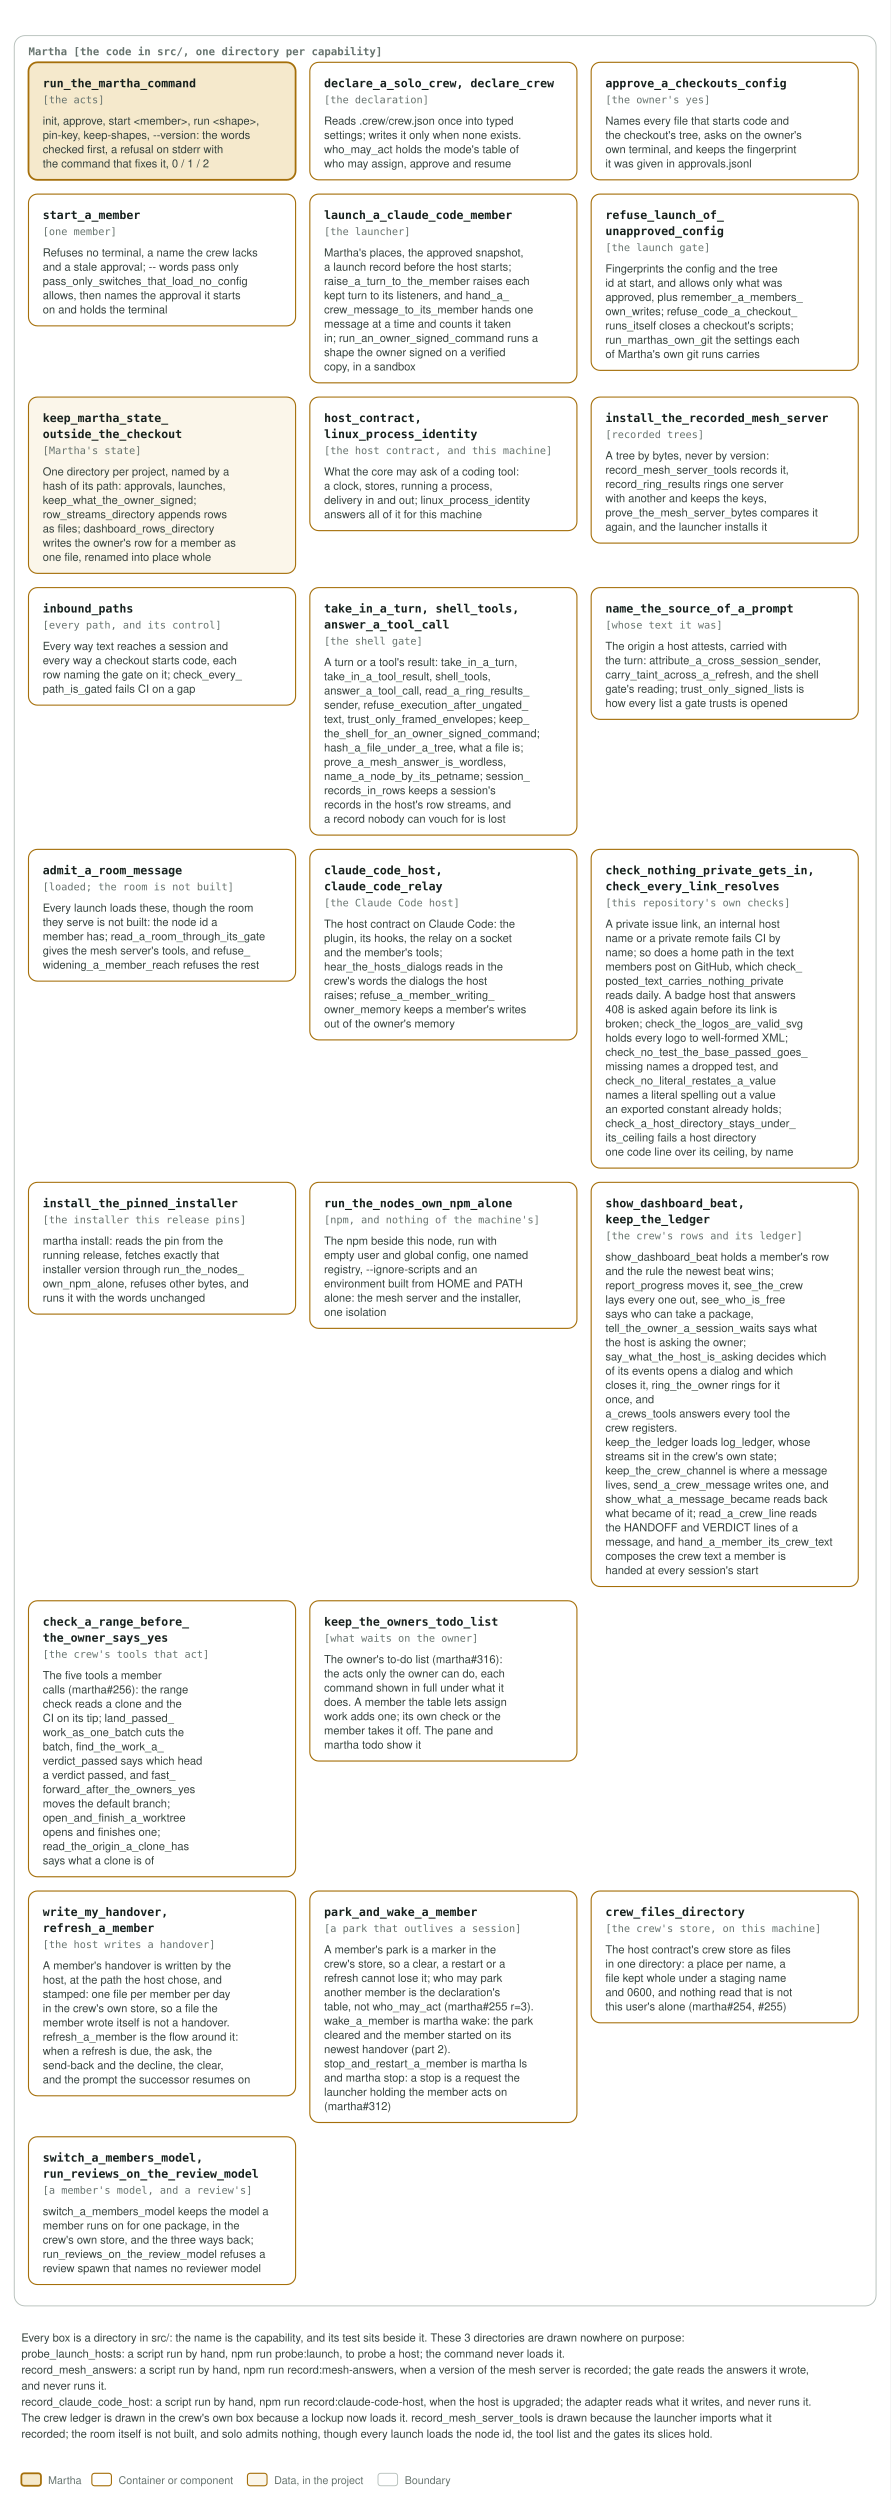
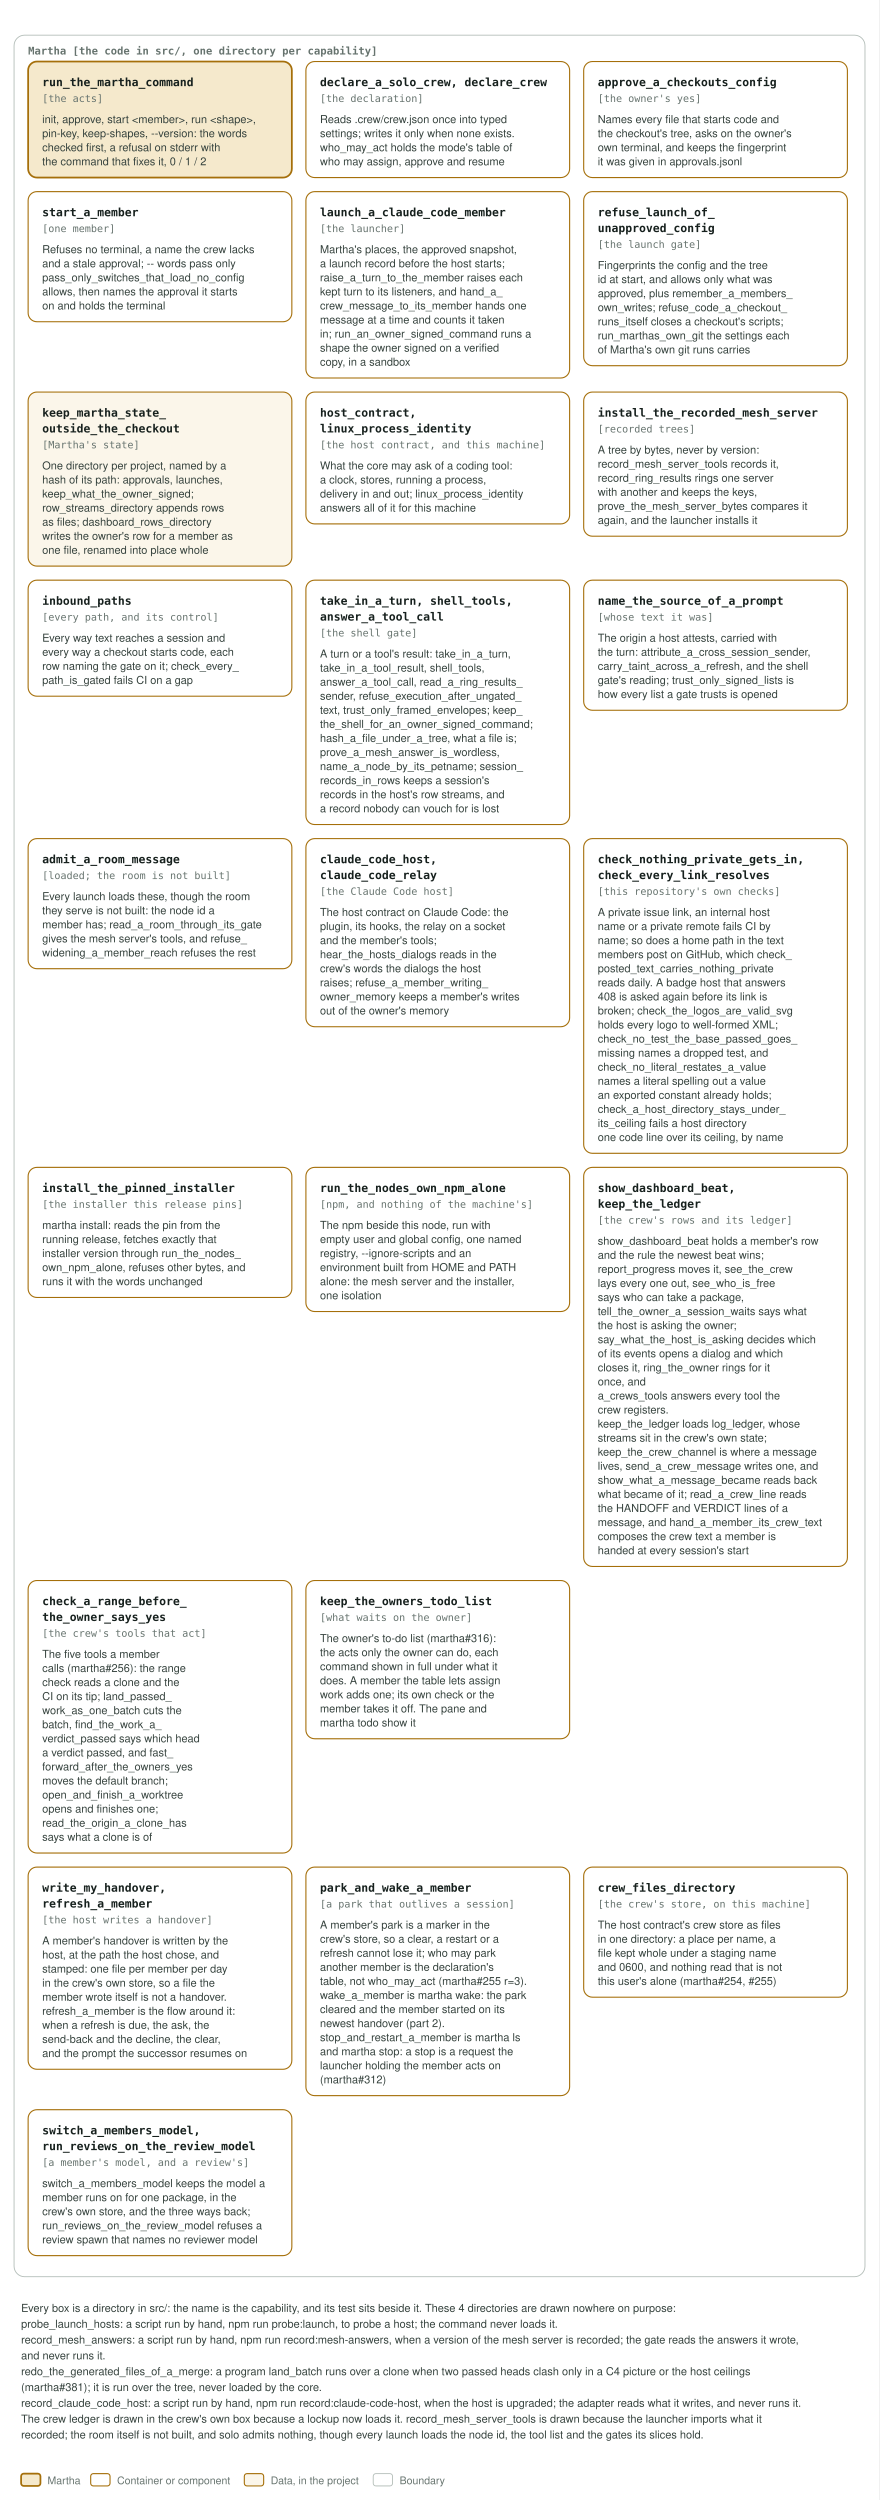
- <svg xmlns="http://www.w3.org/2000/svg" viewBox="0 0 1000 2808" role="img" aria-label="Martha components">
+ <svg xmlns="http://www.w3.org/2000/svg" viewBox="0 0 1000 2844" role="img" aria-label="Martha components">
  <style>
.t-name { font-family: "Atkinson Hyperlegible", "Segoe UI", system-ui, -apple-system, Helvetica, Arial, sans-serif; font-size: 15px; font-weight: 700; }
.t-desc { font-family: "Atkinson Hyperlegible", "Segoe UI", system-ui, -apple-system, Helvetica, Arial, sans-serif; font-size: 12.5px; }
.t-rel { font-family: "Atkinson Hyperlegible", "Segoe UI", system-ui, -apple-system, Helvetica, Arial, sans-serif; font-size: 11.5px; paint-order: stroke; stroke-width: 4px; stroke-linejoin: round; }
.t-code { font-family: "JetBrains Mono", ui-monospace, Menlo, Consolas, monospace; font-size: 13px; font-weight: 600; }
.t-type { font-family: "JetBrains Mono", ui-monospace, Menlo, Consolas, monospace; font-size: 11.5px; }
.t-bound { font-family: "JetBrains Mono", ui-monospace, Menlo, Consolas, monospace; font-size: 12px; font-weight: 600; }
.t-leg { font-family: "Atkinson Hyperlegible", "Segoe UI", system-ui, -apple-system, Helvetica, Arial, sans-serif; font-size: 12px; }
.edge { fill: none; stroke-width: 1.25; }
.edge-team { fill: none; stroke-width: 1.25; stroke-dasharray: 5 4; }
.bg { fill: #FFFFFF; }
.b-sys { fill: #F5E9CC; stroke: #A56F0A; stroke-width: 2; }
.b-per { fill: #E3EBF2; stroke: #3B5B7A; stroke-width: 1.25; }
.b-mac { fill: #E6E4EE; stroke: #5E5A78; stroke-width: 1.25; stroke-dasharray: 5 4; }
.b-ext { fill: #ECEFED; stroke: #8A9791; stroke-width: 1.25; }
.b-cmp { fill: #FFFFFF; stroke: #A56F0A; stroke-width: 1.25; }
.b-dat { fill: #FBF6EA; stroke: #A56F0A; stroke-width: 1.25; }
.b-team { fill: #FFFFFF; stroke: #5E5A78; stroke-width: 1.25; stroke-dasharray: 5 4; }
.b-later { fill: #F3F4F3; stroke: #8A9791; stroke-width: 1.25; stroke-dasharray: 5 4; }
.bound { fill: none; stroke: #B3BDB8; stroke-width: 1; }
.head { fill: #3B5B7A; }
.t-name, .t-code { fill: #16201D; }
.t-type, .t-bound, .t-leg { fill: #66736E; }
.t-desc { fill: #34413C; }
.t-rel { fill: #66736E; stroke: #FFFFFF; }
.edge, .edge-team { stroke: #8A9791; }
.arrowhead { fill: #8A9791; }
@media (prefers-color-scheme: dark) {
.bg { fill: #171F1C; }
.b-sys { fill: #3A2E13; stroke: #E3AA3C; }
.b-per { fill: #1D2A36; stroke: #8EB4D8; }
.b-mac { fill: #26243A; stroke: #A9A4C8; }
.b-ext { fill: #1C2421; stroke: #7D8B85; }
.b-cmp { fill: #171F1C; stroke: #E3AA3C; }
.b-dat { fill: #2A2414; stroke: #E3AA3C; }
.b-team { fill: #171F1C; stroke: #A9A4C8; }
.b-later { fill: #1C2421; stroke: #7D8B85; }
.bound { stroke: #4A5752; }
.head { fill: #8EB4D8; }
.t-name, .t-code { fill: #E6ECE9; }
.t-type, .t-bound, .t-leg { fill: #93A09A; }
.t-desc { fill: #C3CDC8; }
.t-rel { fill: #93A09A; stroke: #171F1C; }
.edge, .edge-team { stroke: #7D8B85; }
.arrowhead { fill: #7D8B85; }
}
</style>
  <defs>
    <marker id="a" viewBox="0 0 10 10" refX="9" refY="5" markerWidth="7" markerHeight="7" orient="auto-start-reverse">
      <path class="arrowhead" d="M0 0L10 5L0 10z" />
    </marker>
  </defs>
-   <rect class="bg" x="0" y="0" width="1000" height="2808" />
+   <rect class="bg" x="0" y="0" width="1000" height="2844" />
  <rect class="b-sys" x="32" y="70" width="300" height="132" rx="10" />
  <text class="t-code" x="48" y="98">run_the_martha_command</text>
  <text class="t-type" x="48" y="116">[the acts]</text>
  <text class="t-desc" x="48" y="140">init, approve, start &lt;member&gt;, run &lt;shape&gt;,</text>
  <text class="t-desc" x="48" y="156">pin-key, keep-shapes, --version: the words</text>
  <text class="t-desc" x="48" y="172">checked first, a refusal on stderr with</text>
  <text class="t-desc" x="48" y="188">the command that fixes it, 0 / 1 / 2</text>
  <rect class="b-cmp" x="348" y="70" width="300" height="132" rx="10" />
  <text class="t-code" x="364" y="98">declare_a_solo_crew, declare_crew</text>
  <text class="t-type" x="364" y="116">[the declaration]</text>
  <text class="t-desc" x="364" y="140">Reads .crew/crew.json once into typed</text>
  <text class="t-desc" x="364" y="156">settings; writes it only when none exists.</text>
  <text class="t-desc" x="364" y="172">who_may_act holds the mode's table of</text>
  <text class="t-desc" x="364" y="188">who may assign, approve and resume</text>
  <rect class="b-cmp" x="664" y="70" width="300" height="132" rx="10" />
  <text class="t-code" x="680" y="98">approve_a_checkouts_config</text>
  <text class="t-type" x="680" y="116">[the owner's yes]</text>
  <text class="t-desc" x="680" y="140">Names every file that starts code and</text>
  <text class="t-desc" x="680" y="156">the checkout's tree, asks on the owner's</text>
  <text class="t-desc" x="680" y="172">own terminal, and keeps the fingerprint</text>
  <text class="t-desc" x="680" y="188">it was given in approvals.jsonl</text>
  <rect class="b-cmp" x="32" y="218" width="300" height="148" rx="10" />
  <text class="t-code" x="48" y="246">start_a_member</text>
  <text class="t-type" x="48" y="264">[one member]</text>
  <text class="t-desc" x="48" y="288">Refuses no terminal, a name the crew lacks</text>
  <text class="t-desc" x="48" y="304">and a stale approval; -- words pass only</text>
  <text class="t-desc" x="48" y="320">pass_only_switches_that_load_no_config</text>
  <text class="t-desc" x="48" y="336">allows, then names the approval it starts</text>
  <text class="t-desc" x="48" y="352">on and holds the terminal</text>
  <rect class="b-cmp" x="348" y="218" width="300" height="212" rx="10" />
  <text class="t-code" x="364" y="246">launch_a_claude_code_member</text>
  <text class="t-type" x="364" y="264">[the launcher]</text>
  <text class="t-desc" x="364" y="288">Martha's places, the approved snapshot,</text>
  <text class="t-desc" x="364" y="304">a launch record before the host starts;</text>
  <text class="t-desc" x="364" y="320">raise_a_turn_to_the_member raises each</text>
  <text class="t-desc" x="364" y="336">kept turn to its listeners, and hand_a_</text>
  <text class="t-desc" x="364" y="352">crew_message_to_its_member hands one</text>
  <text class="t-desc" x="364" y="368">message at a time and counts it taken</text>
  <text class="t-desc" x="364" y="384">in; run_an_owner_signed_command runs a</text>
  <text class="t-desc" x="364" y="400">shape the owner signed on a verified</text>
  <text class="t-desc" x="364" y="416">copy, in a sandbox</text>
  <rect class="b-cmp" x="664" y="218" width="300" height="198" rx="10" />
  <text class="t-code" x="680" y="246">refuse_launch_of_</text>
  <text class="t-code" x="680" y="264">unapproved_config</text>
  <text class="t-type" x="680" y="282">[the launch gate]</text>
  <text class="t-desc" x="680" y="306">Fingerprints the config and the tree</text>
  <text class="t-desc" x="680" y="322">id at start, and allows only what was</text>
  <text class="t-desc" x="680" y="338">approved, plus remember_a_members_</text>
  <text class="t-desc" x="680" y="354">own_writes; refuse_code_a_checkout_</text>
  <text class="t-desc" x="680" y="370">runs_itself closes a checkout's scripts;</text>
  <text class="t-desc" x="680" y="386">run_marthas_own_git the settings each</text>
  <text class="t-desc" x="680" y="402">of Martha's own git runs carries</text>
  <rect class="b-dat" x="32" y="446" width="300" height="198" rx="10" />
  <text class="t-code" x="48" y="474">keep_martha_state_</text>
  <text class="t-code" x="48" y="492">outside_the_checkout</text>
  <text class="t-type" x="48" y="510">[Martha's state]</text>
  <text class="t-desc" x="48" y="534">One directory per project, named by a</text>
  <text class="t-desc" x="48" y="550">hash of its path: approvals, launches,</text>
  <text class="t-desc" x="48" y="566">keep_what_the_owner_signed;</text>
  <text class="t-desc" x="48" y="582">row_streams_directory appends rows</text>
  <text class="t-desc" x="48" y="598">as files; dashboard_rows_directory</text>
  <text class="t-desc" x="48" y="614">writes the owner's row for a member as</text>
  <text class="t-desc" x="48" y="630">one file, renamed into place whole</text>
  <rect class="b-cmp" x="348" y="446" width="300" height="150" rx="10" />
  <text class="t-code" x="364" y="474">host_contract,</text>
  <text class="t-code" x="364" y="492">linux_process_identity</text>
  <text class="t-type" x="364" y="510">[the host contract, and this machine]</text>
  <text class="t-desc" x="364" y="534">What the core may ask of a coding tool:</text>
  <text class="t-desc" x="364" y="550">a clock, stores, running a process,</text>
  <text class="t-desc" x="364" y="566">delivery in and out; linux_process_identity</text>
  <text class="t-desc" x="364" y="582">answers all of it for this machine</text>
  <rect class="b-cmp" x="664" y="446" width="300" height="164" rx="10" />
  <text class="t-code" x="680" y="474">install_the_recorded_mesh_server</text>
  <text class="t-type" x="680" y="492">[recorded trees]</text>
  <text class="t-desc" x="680" y="516">A tree by bytes, never by version:</text>
  <text class="t-desc" x="680" y="532">record_mesh_server_tools records it,</text>
  <text class="t-desc" x="680" y="548">record_ring_results rings one server</text>
  <text class="t-desc" x="680" y="564">with another and keeps the keys,</text>
  <text class="t-desc" x="680" y="580">prove_the_mesh_server_bytes compares it</text>
  <text class="t-desc" x="680" y="596">again, and the launcher installs it</text>
  <rect class="b-cmp" x="32" y="660" width="300" height="132" rx="10" />
  <text class="t-code" x="48" y="688">inbound_paths</text>
  <text class="t-type" x="48" y="706">[every path, and its control]</text>
  <text class="t-desc" x="48" y="730">Every way text reaches a session and</text>
  <text class="t-desc" x="48" y="746">every way a checkout starts code, each</text>
  <text class="t-desc" x="48" y="762">row naming the gate on it; check_every_</text>
  <text class="t-desc" x="48" y="778">path_is_gated fails CI on a gap</text>
  <rect class="b-cmp" x="348" y="660" width="300" height="278" rx="10" />
  <text class="t-code" x="364" y="688">take_in_a_turn, shell_tools,</text>
  <text class="t-code" x="364" y="706">answer_a_tool_call</text>
  <text class="t-type" x="364" y="724">[the shell gate]</text>
  <text class="t-desc" x="364" y="748">A turn or a tool's result: take_in_a_turn,</text>
  <text class="t-desc" x="364" y="764">take_in_a_tool_result, shell_tools,</text>
  <text class="t-desc" x="364" y="780">answer_a_tool_call, read_a_ring_results_</text>
  <text class="t-desc" x="364" y="796">sender, refuse_execution_after_ungated_</text>
  <text class="t-desc" x="364" y="812">text, trust_only_framed_envelopes; keep_</text>
  <text class="t-desc" x="364" y="828">the_shell_for_an_owner_signed_command;</text>
  <text class="t-desc" x="364" y="844">hash_a_file_under_a_tree, what a file is;</text>
  <text class="t-desc" x="364" y="860">prove_a_mesh_answer_is_wordless,</text>
  <text class="t-desc" x="364" y="876">name_a_node_by_its_petname; session_</text>
  <text class="t-desc" x="364" y="892">records_in_rows keeps a session's</text>
  <text class="t-desc" x="364" y="908">records in the host's row streams, and</text>
  <text class="t-desc" x="364" y="924">a record nobody can vouch for is lost</text>
  <rect class="b-cmp" x="664" y="660" width="300" height="148" rx="10" />
  <text class="t-code" x="680" y="688">name_the_source_of_a_prompt</text>
  <text class="t-type" x="680" y="706">[whose text it was]</text>
  <text class="t-desc" x="680" y="730">The origin a host attests, carried with</text>
  <text class="t-desc" x="680" y="746">the turn: attribute_a_cross_session_sender,</text>
  <text class="t-desc" x="680" y="762">carry_taint_across_a_refresh, and the shell</text>
  <text class="t-desc" x="680" y="778">gate's reading; trust_only_signed_lists is</text>
  <text class="t-desc" x="680" y="794">how every list a gate trusts is opened</text>
  <rect class="b-cmp" x="32" y="954" width="300" height="148" rx="10" />
  <text class="t-code" x="48" y="982">admit_a_room_message</text>
  <text class="t-type" x="48" y="1000">[loaded; the room is not built]</text>
  <text class="t-desc" x="48" y="1024">Every launch loads these, though the room</text>
  <text class="t-desc" x="48" y="1040">they serve is not built: the node id a</text>
  <text class="t-desc" x="48" y="1056">member has; read_a_room_through_its_gate</text>
  <text class="t-desc" x="48" y="1072">gives the mesh server's tools, and refuse_</text>
  <text class="t-desc" x="48" y="1088">widening_a_member_reach refuses the rest</text>
  <rect class="b-cmp" x="348" y="954" width="300" height="214" rx="10" />
  <text class="t-code" x="364" y="982">claude_code_host,</text>
  <text class="t-code" x="364" y="1000">claude_code_relay</text>
  <text class="t-type" x="364" y="1018">[the Claude Code host]</text>
  <text class="t-desc" x="364" y="1042">The host contract on Claude Code: the</text>
  <text class="t-desc" x="364" y="1058">plugin, its hooks, the relay on a socket</text>
  <text class="t-desc" x="364" y="1074">and the member's tools;</text>
  <text class="t-desc" x="364" y="1090">hear_the_hosts_dialogs reads in the</text>
  <text class="t-desc" x="364" y="1106">crew's words the dialogs the host</text>
  <text class="t-desc" x="364" y="1122">raises; refuse_a_member_writing_</text>
  <text class="t-desc" x="364" y="1138">owner_memory keeps a member's writes</text>
  <text class="t-desc" x="364" y="1154">out of the owner's memory</text>
  <rect class="b-cmp" x="664" y="954" width="300" height="358" rx="10" />
  <text class="t-code" x="680" y="982">check_nothing_private_gets_in,</text>
  <text class="t-code" x="680" y="1000">check_every_link_resolves</text>
  <text class="t-type" x="680" y="1018">[this repository's own checks]</text>
  <text class="t-desc" x="680" y="1042">A private issue link, an internal host</text>
  <text class="t-desc" x="680" y="1058">name or a private remote fails CI by</text>
  <text class="t-desc" x="680" y="1074">name; so does a home path in the text</text>
  <text class="t-desc" x="680" y="1090">members post on GitHub, which check_</text>
  <text class="t-desc" x="680" y="1106">posted_text_carries_nothing_private</text>
  <text class="t-desc" x="680" y="1122">reads daily. A badge host that answers</text>
  <text class="t-desc" x="680" y="1138">408 is asked again before its link is</text>
  <text class="t-desc" x="680" y="1154">broken; check_the_logos_are_valid_svg</text>
  <text class="t-desc" x="680" y="1170">holds every logo to well-formed XML;</text>
  <text class="t-desc" x="680" y="1186">check_no_test_the_base_passed_goes_</text>
  <text class="t-desc" x="680" y="1202">missing names a dropped test, and</text>
  <text class="t-desc" x="680" y="1218">check_no_literal_restates_a_value</text>
  <text class="t-desc" x="680" y="1234">names a literal spelling out a value</text>
  <text class="t-desc" x="680" y="1250">an exported constant already holds;</text>
  <text class="t-desc" x="680" y="1266">check_a_host_directory_stays_under_</text>
  <text class="t-desc" x="680" y="1282">its_ceiling fails a host directory</text>
  <text class="t-desc" x="680" y="1298">one code line over its ceiling, by name</text>
  <rect class="b-cmp" x="32" y="1328" width="300" height="148" rx="10" />
  <text class="t-code" x="48" y="1356">install_the_pinned_installer</text>
  <text class="t-type" x="48" y="1374">[the installer this release pins]</text>
  <text class="t-desc" x="48" y="1398">martha install: reads the pin from the</text>
  <text class="t-desc" x="48" y="1414">running release, fetches exactly that</text>
  <text class="t-desc" x="48" y="1430">installer version through run_the_nodes_</text>
  <text class="t-desc" x="48" y="1446">own_npm_alone, refuses other bytes, and</text>
  <text class="t-desc" x="48" y="1462">runs it with the words unchanged</text>
  <rect class="b-cmp" x="348" y="1328" width="300" height="164" rx="10" />
  <text class="t-code" x="364" y="1356">run_the_nodes_own_npm_alone</text>
  <text class="t-type" x="364" y="1374">[npm, and nothing of the machine's]</text>
  <text class="t-desc" x="364" y="1398">The npm beside this node, run with</text>
  <text class="t-desc" x="364" y="1414">empty user and global config, one named</text>
  <text class="t-desc" x="364" y="1430">registry, --ignore-scripts and an</text>
  <text class="t-desc" x="364" y="1446">environment built from HOME and PATH</text>
  <text class="t-desc" x="364" y="1462">alone: the mesh server and the installer,</text>
  <text class="t-desc" x="364" y="1478">one isolation</text>
  <rect class="b-cmp" x="664" y="1328" width="300" height="454" rx="10" />
  <text class="t-code" x="680" y="1356">show_dashboard_beat,</text>
  <text class="t-code" x="680" y="1374">keep_the_ledger</text>
  <text class="t-type" x="680" y="1392">[the crew's rows and its ledger]</text>
  <text class="t-desc" x="680" y="1416">show_dashboard_beat holds a member's row</text>
  <text class="t-desc" x="680" y="1432">and the rule the newest beat wins;</text>
  <text class="t-desc" x="680" y="1448">report_progress moves it, see_the_crew</text>
  <text class="t-desc" x="680" y="1464">lays every one out, see_who_is_free</text>
  <text class="t-desc" x="680" y="1480">says who can take a package,</text>
  <text class="t-desc" x="680" y="1496">tell_the_owner_a_session_waits says what</text>
  <text class="t-desc" x="680" y="1512">the host is asking the owner;</text>
  <text class="t-desc" x="680" y="1528">say_what_the_host_is_asking decides which</text>
  <text class="t-desc" x="680" y="1544">of its events opens a dialog and which</text>
  <text class="t-desc" x="680" y="1560">closes it, ring_the_owner rings for it</text>
  <text class="t-desc" x="680" y="1576">once, and</text>
  <text class="t-desc" x="680" y="1592">a_crews_tools answers every tool the</text>
  <text class="t-desc" x="680" y="1608">crew registers.</text>
  <text class="t-desc" x="680" y="1624">keep_the_ledger loads log_ledger, whose</text>
  <text class="t-desc" x="680" y="1640">streams sit in the crew's own state;</text>
  <text class="t-desc" x="680" y="1656">keep_the_crew_channel is where a message</text>
  <text class="t-desc" x="680" y="1672">lives, send_a_crew_message writes one, and</text>
  <text class="t-desc" x="680" y="1688">show_what_a_message_became reads back</text>
  <text class="t-desc" x="680" y="1704">what became of it; read_a_crew_line reads</text>
  <text class="t-desc" x="680" y="1720">the HANDOFF and VERDICT lines of a</text>
  <text class="t-desc" x="680" y="1736">message, and hand_a_member_its_crew_text</text>
  <text class="t-desc" x="680" y="1752">composes the crew text a member is</text>
  <text class="t-desc" x="680" y="1768">handed at every session's start</text>
  <rect class="b-cmp" x="32" y="1798" width="300" height="310" rx="10" />
  <text class="t-code" x="48" y="1826">check_a_range_before_</text>
  <text class="t-code" x="48" y="1844">the_owner_says_yes</text>
  <text class="t-type" x="48" y="1862">[the crew's tools that act]</text>
  <text class="t-desc" x="48" y="1886">The five tools a member</text>
  <text class="t-desc" x="48" y="1902">calls (martha#256): the range</text>
  <text class="t-desc" x="48" y="1918">check reads a clone and the</text>
  <text class="t-desc" x="48" y="1934">CI on its tip; land_passed_</text>
  <text class="t-desc" x="48" y="1950">work_as_one_batch cuts the</text>
  <text class="t-desc" x="48" y="1966">batch, find_the_work_a_</text>
  <text class="t-desc" x="48" y="1982">verdict_passed says which head</text>
  <text class="t-desc" x="48" y="1998">a verdict passed, and fast_</text>
  <text class="t-desc" x="48" y="2014">forward_after_the_owners_yes</text>
  <text class="t-desc" x="48" y="2030">moves the default branch;</text>
  <text class="t-desc" x="48" y="2046">open_and_finish_a_worktree</text>
  <text class="t-desc" x="48" y="2062">opens and finishes one;</text>
  <text class="t-desc" x="48" y="2078">read_the_origin_a_clone_has</text>
  <text class="t-desc" x="48" y="2094">says what a clone is of</text>
  <rect class="b-cmp" x="348" y="1798" width="300" height="180" rx="10" />
  <text class="t-code" x="364" y="1826">keep_the_owners_todo_list</text>
  <text class="t-type" x="364" y="1844">[what waits on the owner]</text>
  <text class="t-desc" x="364" y="1868">The owner's to-do list (martha#316):</text>
  <text class="t-desc" x="364" y="1884">the acts only the owner can do, each</text>
  <text class="t-desc" x="364" y="1900">command shown in full under what it</text>
  <text class="t-desc" x="364" y="1916">does. A member the table lets assign</text>
  <text class="t-desc" x="364" y="1932">work adds one; its own check or the</text>
  <text class="t-desc" x="364" y="1948">member takes it off. The pane and</text>
  <text class="t-desc" x="364" y="1964">martha todo show it</text>
  <rect class="b-cmp" x="32" y="2124" width="300" height="230" rx="10" />
  <text class="t-code" x="48" y="2152">write_my_handover,</text>
  <text class="t-code" x="48" y="2170">refresh_a_member</text>
  <text class="t-type" x="48" y="2188">[the host writes a handover]</text>
  <text class="t-desc" x="48" y="2212">A member's handover is written by the</text>
  <text class="t-desc" x="48" y="2228">host, at the path the host chose, and</text>
  <text class="t-desc" x="48" y="2244">stamped: one file per member per day</text>
  <text class="t-desc" x="48" y="2260">in the crew's own store, so a file the</text>
  <text class="t-desc" x="48" y="2276">member wrote itself is not a handover.</text>
  <text class="t-desc" x="48" y="2292">refresh_a_member is the flow around it:</text>
  <text class="t-desc" x="48" y="2308">when a refresh is due, the ask, the</text>
  <text class="t-desc" x="48" y="2324">send-back and the decline, the clear,</text>
  <text class="t-desc" x="48" y="2340">and the prompt the successor resumes on</text>
  <rect class="b-cmp" x="348" y="2124" width="300" height="260" rx="10" />
  <text class="t-code" x="364" y="2152">park_and_wake_a_member</text>
  <text class="t-type" x="364" y="2170">[a park that outlives a session]</text>
  <text class="t-desc" x="364" y="2194">A member's park is a marker in the</text>
  <text class="t-desc" x="364" y="2210">crew's store, so a clear, a restart or a</text>
  <text class="t-desc" x="364" y="2226">refresh cannot lose it; who may park</text>
  <text class="t-desc" x="364" y="2242">another member is the declaration's</text>
  <text class="t-desc" x="364" y="2258">table, not who_may_act (martha#255 r=3).</text>
  <text class="t-desc" x="364" y="2274">wake_a_member is martha wake: the park</text>
  <text class="t-desc" x="364" y="2290">cleared and the member started on its</text>
  <text class="t-desc" x="364" y="2306">newest handover (part 2).</text>
  <text class="t-desc" x="364" y="2322">stop_and_restart_a_member is martha ls</text>
  <text class="t-desc" x="364" y="2338">and martha stop: a stop is a request the</text>
  <text class="t-desc" x="364" y="2354">launcher holding the member acts on</text>
  <text class="t-desc" x="364" y="2370">(martha#312)</text>
  <rect class="b-cmp" x="664" y="2124" width="300" height="148" rx="10" />
  <text class="t-code" x="680" y="2152">crew_files_directory</text>
  <text class="t-type" x="680" y="2170">[the crew's store, on this machine]</text>
  <text class="t-desc" x="680" y="2194">The host contract's crew store as files</text>
  <text class="t-desc" x="680" y="2210">in one directory: a place per name, a</text>
  <text class="t-desc" x="680" y="2226">file kept whole under a staging name</text>
  <text class="t-desc" x="680" y="2242">and 0600, and nothing read that is not</text>
  <text class="t-desc" x="680" y="2258">this user's alone (martha#254, #255)</text>
  <rect class="b-cmp" x="32" y="2400" width="300" height="166" rx="10" />
  <text class="t-code" x="48" y="2428">switch_a_members_model,</text>
  <text class="t-code" x="48" y="2446">run_reviews_on_the_review_model</text>
  <text class="t-type" x="48" y="2464">[a member's model, and a review's]</text>
  <text class="t-desc" x="48" y="2488">switch_a_members_model keeps the model a</text>
  <text class="t-desc" x="48" y="2504">member runs on for one package, in the</text>
  <text class="t-desc" x="48" y="2520">crew's own store, and the three ways back;</text>
  <text class="t-desc" x="48" y="2536">run_reviews_on_the_review_model refuses a</text>
  <text class="t-desc" x="48" y="2552">review spawn that names no reviewer model</text>
  <rect class="bound" x="16" y="40" width="968" height="2550" rx="12" />
  <text class="t-bound" x="32" y="62">Martha [the code in src/, one directory per capability]</text>
-   <text class="t-desc" x="24" y="2630">Every box is a directory in src/: the name is the capability, and its test sits beside it. These 3 directories are drawn nowhere on purpose:</text>
+   <text class="t-desc" x="24" y="2630">Every box is a directory in src/: the name is the capability, and its test sits beside it. These 4 directories are drawn nowhere on purpose:</text>
  <text class="t-desc" x="24" y="2648">probe_launch_hosts: a script run by hand, npm run probe:launch, to probe a host; the command never loads it.</text>
  <text class="t-desc" x="24" y="2666">record_mesh_answers: a script run by hand, npm run record:mesh-answers, when a version of the mesh server is recorded; the gate reads the answers it wrote,</text>
  <text class="t-desc" x="24" y="2684">and never runs it.</text>
-   <text class="t-desc" x="24" y="2702">record_claude_code_host: a script run by hand, npm run record:claude-code-host, when the host is upgraded; the adapter reads what it writes, and never runs it.</text>
-   <text class="t-desc" x="24" y="2720">The crew ledger is drawn in the crew's own box because a lockup now loads it. record_mesh_server_tools is drawn because the launcher imports what it</text>
-   <text class="t-desc" x="24" y="2738">recorded; the room itself is not built, and solo admits nothing, though every launch loads the node id, the tool list and the gates its slices hold.</text>
-   <rect class="b-sys" x="24" y="2778" width="22" height="14" rx="3" />
-   <text class="t-leg" x="54" y="2790">Martha</text>
-   <rect class="b-cmp" x="103.168" y="2778" width="22" height="14" rx="3" />
-   <text class="t-leg" x="133.168" y="2790">Container or component</text>
-   <rect class="b-dat" x="277.94" y="2778" width="22" height="14" rx="3" />
-   <text class="t-leg" x="307.94" y="2790">Data, in the project</text>
-   <rect class="bound" x="424.572" y="2778" width="22" height="14" rx="3" />
-   <text class="t-leg" x="454.572" y="2790">Boundary</text>
+   <text class="t-desc" x="24" y="2702">redo_the_generated_files_of_a_merge: a program land_batch runs over a clone when two passed heads clash only in a C4 picture or the host ceilings</text>
+   <text class="t-desc" x="24" y="2720">(martha#381); it is run over the tree, never loaded by the core.</text>
+   <text class="t-desc" x="24" y="2738">record_claude_code_host: a script run by hand, npm run record:claude-code-host, when the host is upgraded; the adapter reads what it writes, and never runs it.</text>
+   <text class="t-desc" x="24" y="2756">The crew ledger is drawn in the crew's own box because a lockup now loads it. record_mesh_server_tools is drawn because the launcher imports what it</text>
+   <text class="t-desc" x="24" y="2774">recorded; the room itself is not built, and solo admits nothing, though every launch loads the node id, the tool list and the gates its slices hold.</text>
+   <rect class="b-sys" x="24" y="2814" width="22" height="14" rx="3" />
+   <text class="t-leg" x="54" y="2826">Martha</text>
+   <rect class="b-cmp" x="103.168" y="2814" width="22" height="14" rx="3" />
+   <text class="t-leg" x="133.168" y="2826">Container or component</text>
+   <rect class="b-dat" x="277.94" y="2814" width="22" height="14" rx="3" />
+   <text class="t-leg" x="307.94" y="2826">Data, in the project</text>
+   <rect class="bound" x="424.572" y="2814" width="22" height="14" rx="3" />
+   <text class="t-leg" x="454.572" y="2826">Boundary</text>
</svg>
